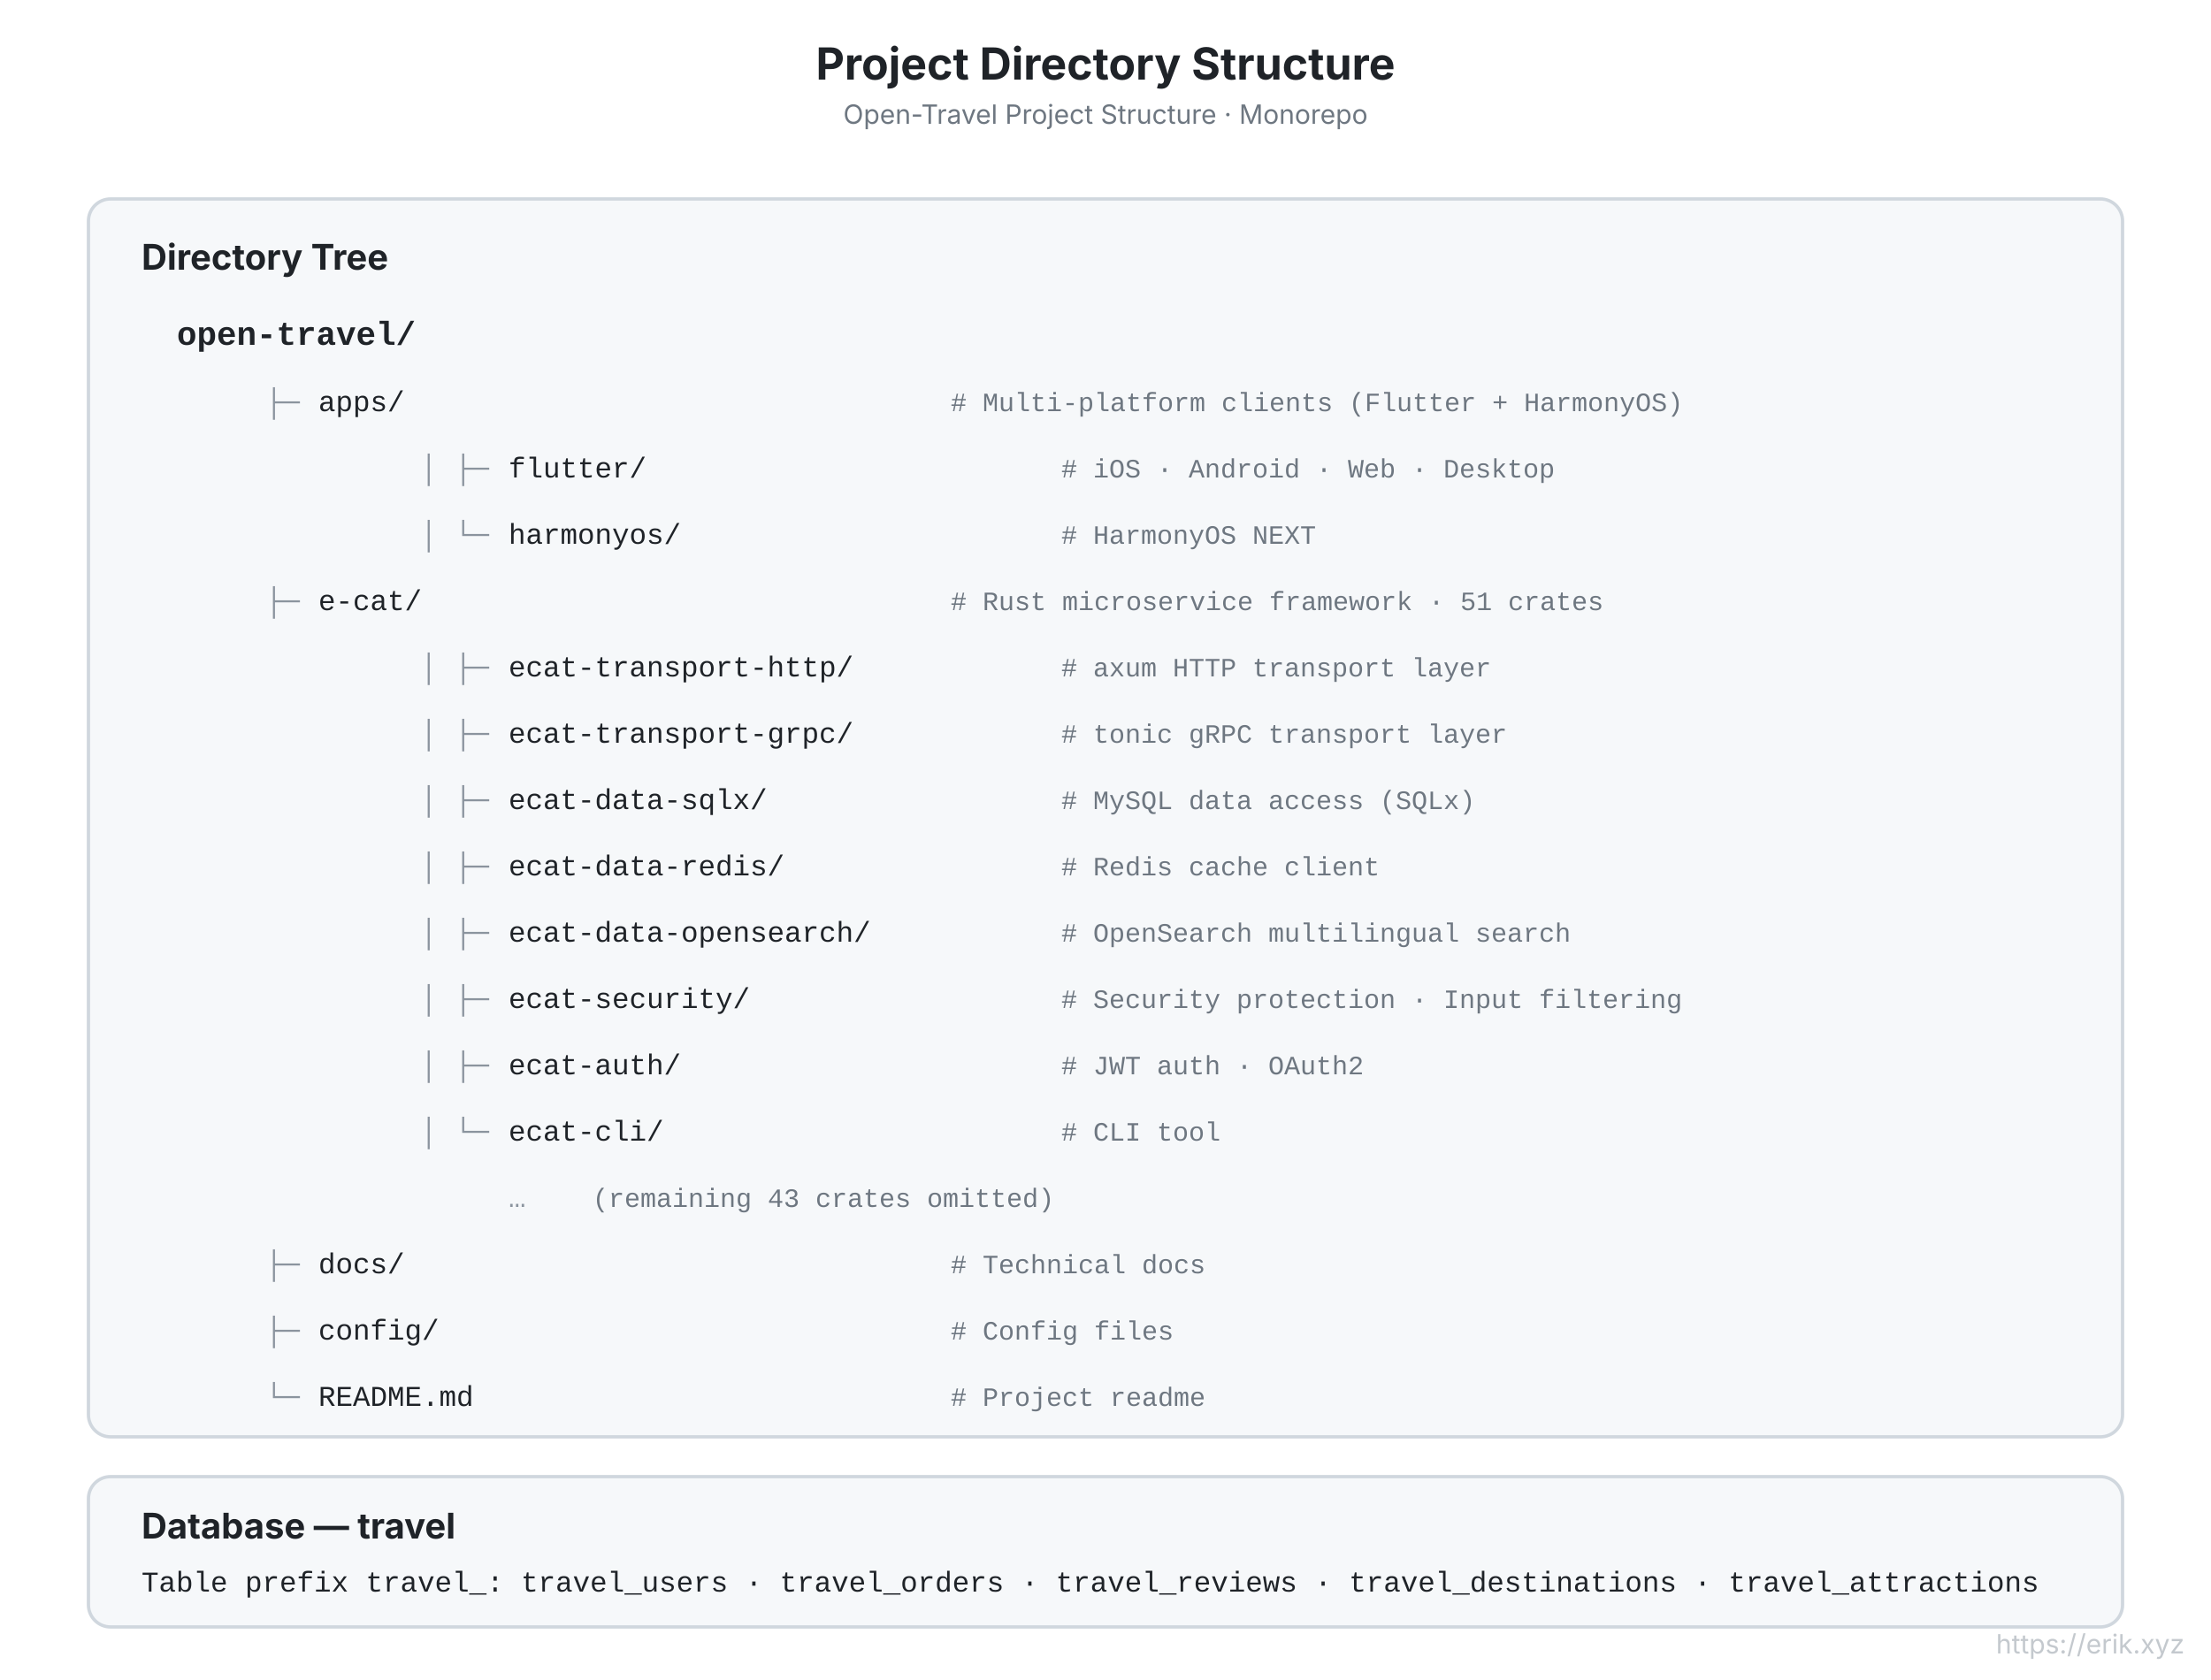
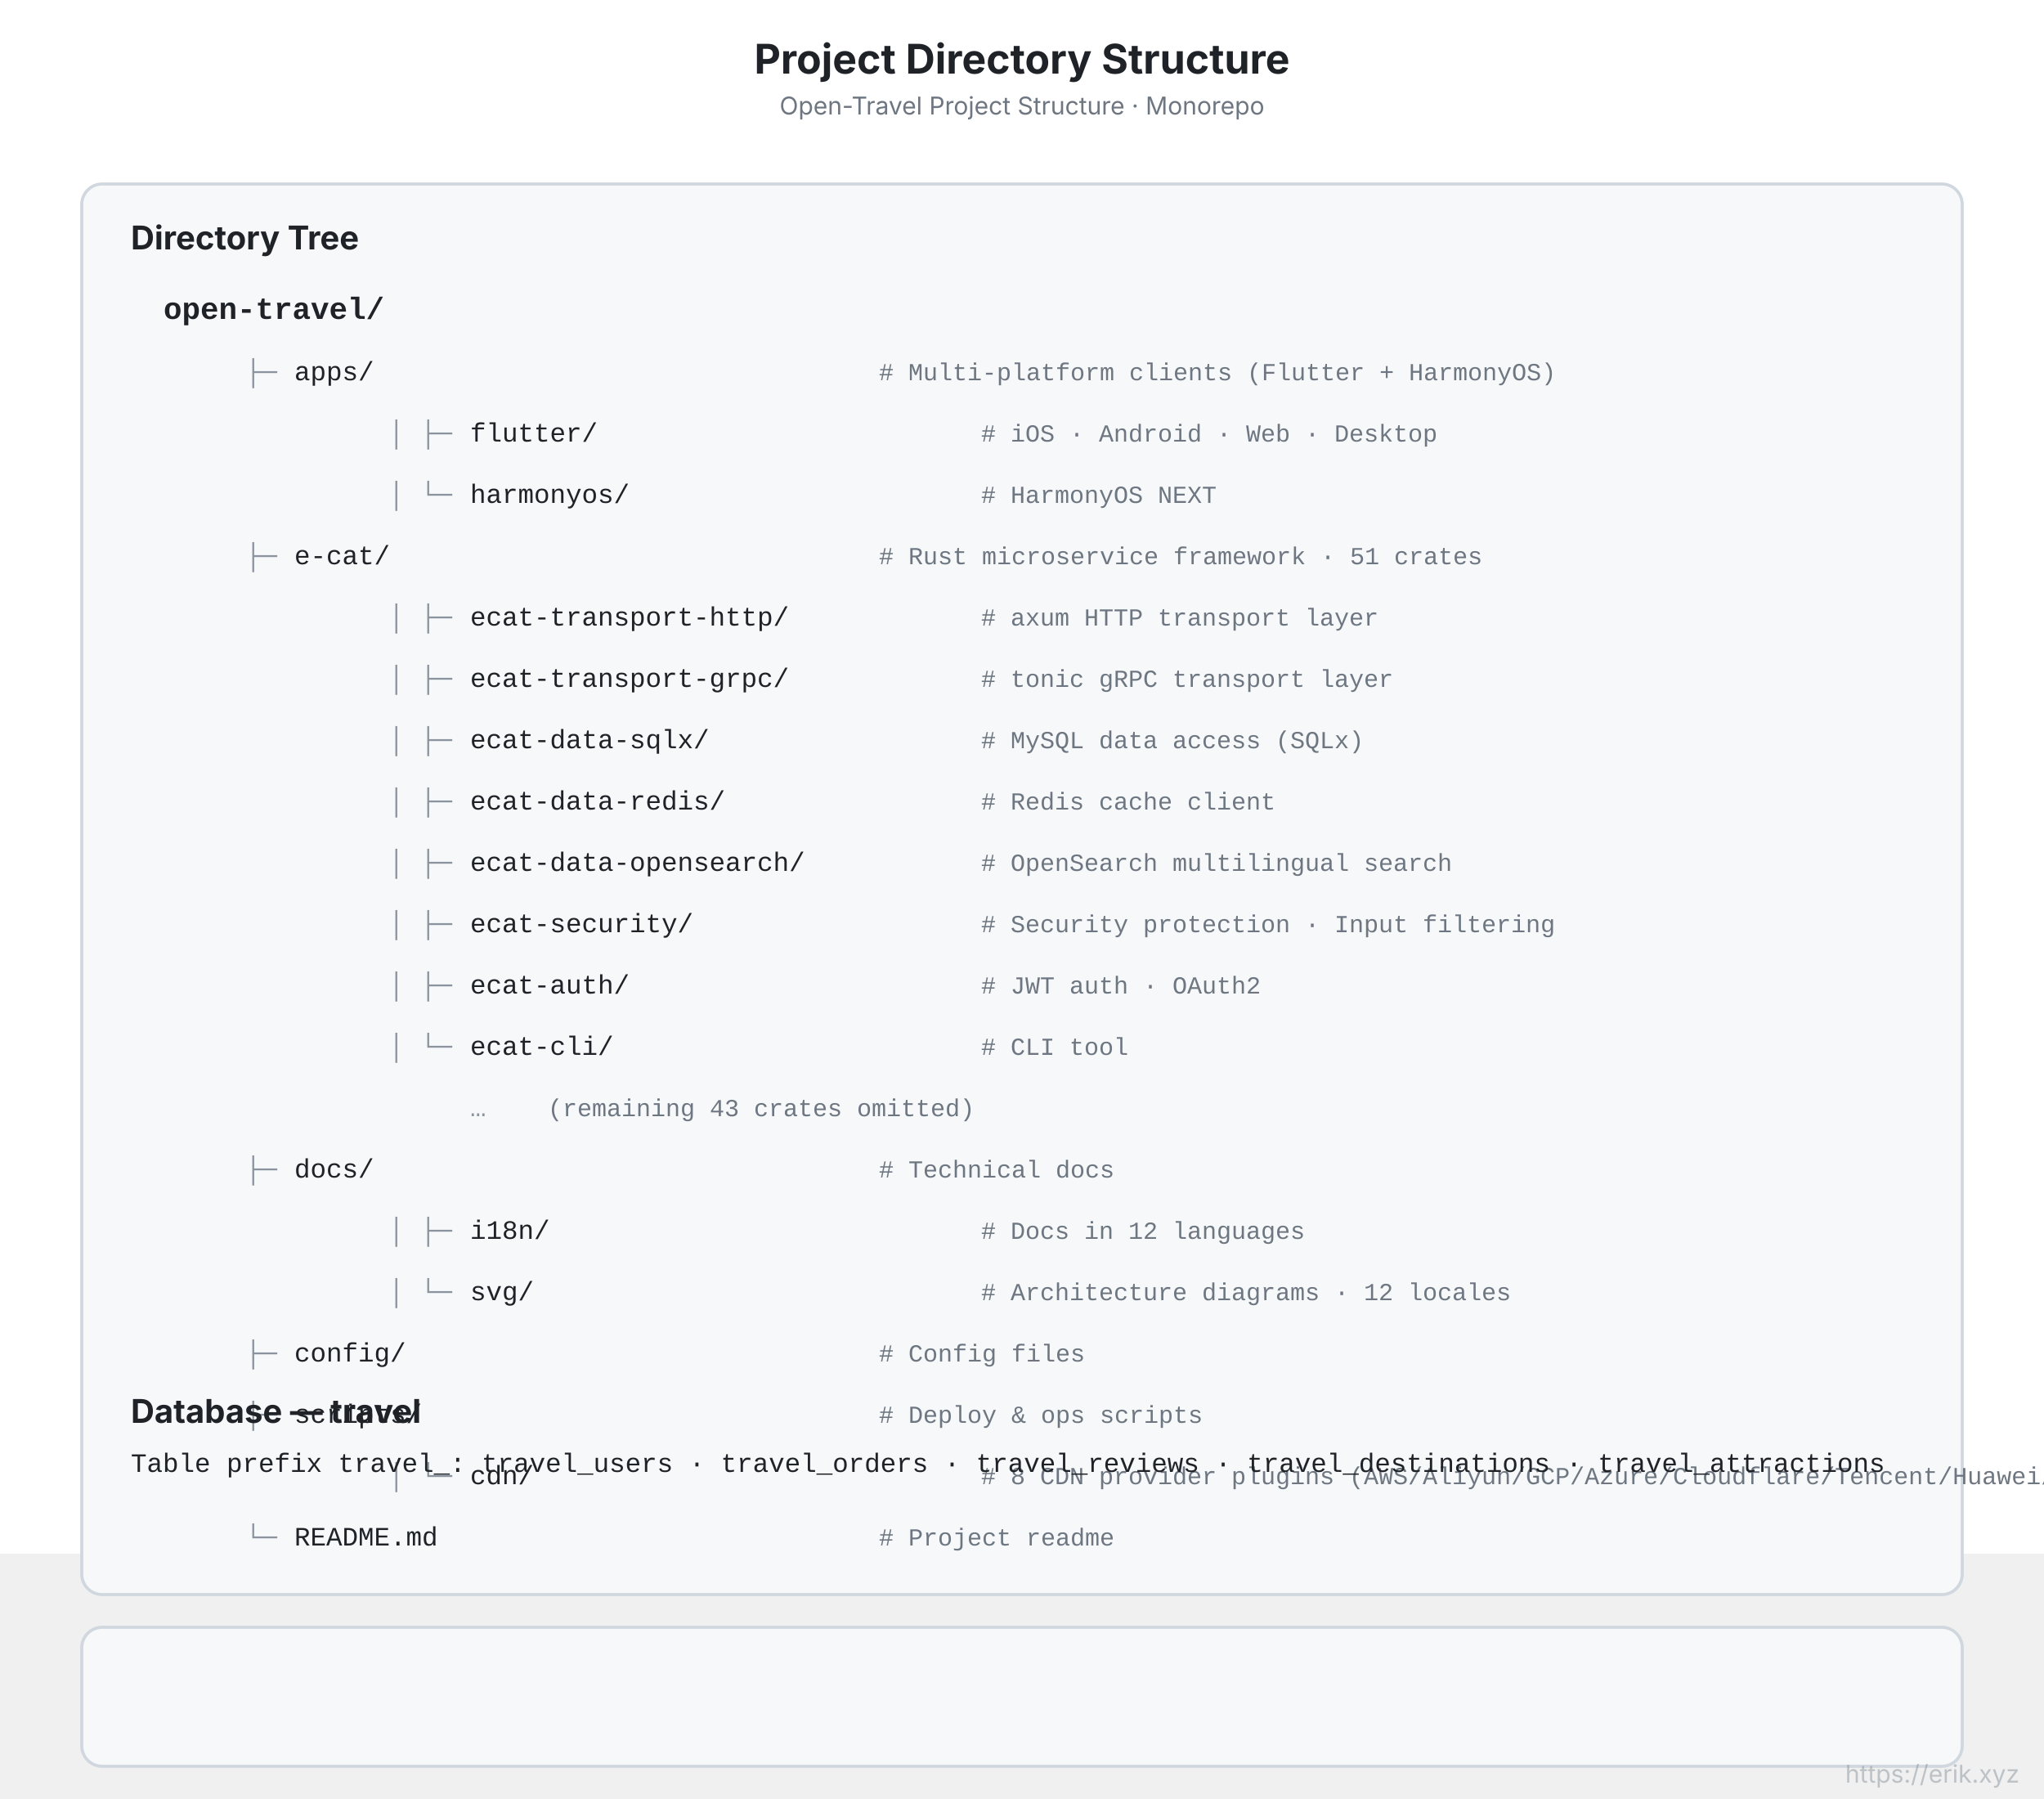
- <svg xmlns="http://www.w3.org/2000/svg" width="1000" height="760" viewBox="0 0 1000 760">
+ <svg xmlns="http://www.w3.org/2000/svg" width="1000" height="880" viewBox="0 0 1000 880">
  <defs>
    <style>
      text { font-family: system-ui, -apple-system, 'Segoe UI', sans-serif; }
      .t-title { font-size: 20px; font-weight: 700; fill: #1f2328; }
      .t-sub  { font-size: 12px; fill: #6e7781; }
      .t-h    { font-size: 16px; font-weight: 700; fill: #1f2328; }
      .t-mono-root { font-family: ui-monospace, 'SF Mono', Consolas, 'Liberation Mono', monospace; font-size: 15px; font-weight: 700; fill: #1f2328; }
      .t-mono { font-family: ui-monospace, 'SF Mono', Consolas, 'Liberation Mono', monospace; font-size: 13px; fill: #1f2328; }
      .t-mono-branch { font-family: ui-monospace, 'SF Mono', Consolas, 'Liberation Mono', monospace; font-size: 13px; fill: #8b949e; }
      .t-cmt { font-family: ui-monospace, 'SF Mono', Consolas, 'Liberation Mono', monospace; font-size: 12px; fill: #6e7781; }
      .t-db  { font-family: ui-monospace, 'SF Mono', Consolas, 'Liberation Mono', monospace; font-size: 13px; fill: #1f2328; }
      .panel { fill: #f6f8fa; stroke: #d0d7de; stroke-width: 1.5; rx: 10; }
    </style>
  </defs>
  <rect width="1000" height="760" fill="#ffffff" />
  <text x="500" y="36" text-anchor="middle" class="t-title">Project Directory Structure</text>
  <text x="500" y="56" text-anchor="middle" class="t-sub">Open-Travel Project Structure · Monorepo</text>
-   <rect x="40" y="90" width="920" height="560" class="panel" />
+   <rect x="40" y="90" width="920" height="690" class="panel" />
  <text x="64" y="122" class="t-h">Directory Tree</text>
  <text x="80" y="156" class="t-mono-root">open-travel/</text>
  <text x="120" y="186" class="t-mono-branch">├─ </text>
  <text x="144" y="186" class="t-mono">apps/</text>
  <text x="430" y="186" class="t-cmt"># Multi-platform clients (Flutter + HarmonyOS)</text>
  <text x="190" y="216" class="t-mono-branch">│  ├─ </text>
  <text x="230" y="216" class="t-mono">flutter/</text>
  <text x="480" y="216" class="t-cmt"># iOS · Android · Web · Desktop</text>
  <text x="190" y="246" class="t-mono-branch">│  └─ </text>
  <text x="230" y="246" class="t-mono">harmonyos/</text>
  <text x="480" y="246" class="t-cmt"># HarmonyOS NEXT</text>
  <text x="120" y="276" class="t-mono-branch">├─ </text>
  <text x="144" y="276" class="t-mono">e-cat/</text>
  <text x="430" y="276" class="t-cmt"># Rust microservice framework · 51 crates</text>
  <text x="190" y="306" class="t-mono-branch">│  ├─ </text>
  <text x="230" y="306" class="t-mono">ecat-transport-http/</text>
  <text x="480" y="306" class="t-cmt"># axum HTTP transport layer</text>
  <text x="190" y="336" class="t-mono-branch">│  ├─ </text>
  <text x="230" y="336" class="t-mono">ecat-transport-grpc/</text>
  <text x="480" y="336" class="t-cmt"># tonic gRPC transport layer</text>
  <text x="190" y="366" class="t-mono-branch">│  ├─ </text>
  <text x="230" y="366" class="t-mono">ecat-data-sqlx/</text>
  <text x="480" y="366" class="t-cmt"># MySQL data access (SQLx)</text>
  <text x="190" y="396" class="t-mono-branch">│  ├─ </text>
  <text x="230" y="396" class="t-mono">ecat-data-redis/</text>
  <text x="480" y="396" class="t-cmt"># Redis cache client</text>
  <text x="190" y="426" class="t-mono-branch">│  ├─ </text>
  <text x="230" y="426" class="t-mono">ecat-data-opensearch/</text>
  <text x="480" y="426" class="t-cmt"># OpenSearch multilingual search</text>
  <text x="190" y="456" class="t-mono-branch">│  ├─ </text>
  <text x="230" y="456" class="t-mono">ecat-security/</text>
  <text x="480" y="456" class="t-cmt"># Security protection · Input filtering</text>
  <text x="190" y="486" class="t-mono-branch">│  ├─ </text>
  <text x="230" y="486" class="t-mono">ecat-auth/</text>
  <text x="480" y="486" class="t-cmt"># JWT auth · OAuth2</text>
  <text x="190" y="516" class="t-mono-branch">│  └─ </text>
  <text x="230" y="516" class="t-mono">ecat-cli/</text>
  <text x="480" y="516" class="t-cmt"># CLI tool</text>
  <text x="230" y="546" class="t-mono-branch">… </text>
  <text x="268" y="546" class="t-cmt">(remaining 43 crates omitted)</text>
  <text x="120" y="576" class="t-mono-branch">├─ </text>
  <text x="144" y="576" class="t-mono">docs/</text>
  <text x="430" y="576" class="t-cmt"># Technical docs</text>
-   <text x="120" y="606" class="t-mono-branch">├─ </text>
-   <text x="144" y="606" class="t-mono">config/</text>
-   <text x="430" y="606" class="t-cmt"># Config files</text>
-   <text x="120" y="636" class="t-mono-branch">└─ </text>
-   <text x="144" y="636" class="t-mono">README.md</text>
-   <text x="430" y="636" class="t-cmt"># Project readme</text>
-   <rect x="40" y="668" width="920" height="68" class="panel" />
+   <text x="190" y="606" class="t-mono-branch">│  ├─ </text>
+   <text x="230" y="606" class="t-mono">i18n/</text>
+   <text x="480" y="606" class="t-cmt"># Docs in 12 languages</text>
+   <text x="190" y="636" class="t-mono-branch">│  └─ </text>
+   <text x="230" y="636" class="t-mono">svg/</text>
+   <text x="480" y="636" class="t-cmt"># Architecture diagrams · 12 locales</text>
+   <text x="120" y="666" class="t-mono-branch">├─ </text>
+   <text x="144" y="666" class="t-mono">config/</text>
+   <text x="430" y="666" class="t-cmt"># Config files</text>
+   <text x="120" y="696" class="t-mono-branch">├─ </text>
+   <text x="144" y="696" class="t-mono">scripts/</text>
+   <text x="430" y="696" class="t-cmt"># Deploy &amp; ops scripts</text>
+   <text x="190" y="726" class="t-mono-branch">│  └─ </text>
+   <text x="230" y="726" class="t-mono">cdn/</text>
+   <text x="480" y="726" class="t-cmt"># 8 CDN provider plugins (AWS/Aliyun/GCP/Azure/Cloudflare/Tencent/Huawei/Bunny)</text>
+   <text x="120" y="756" class="t-mono-branch">└─ </text>
+   <text x="144" y="756" class="t-mono">README.md</text>
+   <text x="430" y="756" class="t-cmt"># Project readme</text>
+   <rect x="40" y="796" width="920" height="68" class="panel" />
  <text x="64" y="696" class="t-h">Database — travel</text>
  <text x="64" y="720" class="t-db">Table prefix travel_: travel_users · travel_orders · travel_reviews · travel_destinations · travel_attractions</text>
-   <text x="988" y="748" text-anchor="end" font-size="12" fill="#8b949e" fill-opacity="0.5" font-family="system-ui, -apple-system, 'Segoe UI', sans-serif">https://erik.xyz</text>
+   <text x="988" y="872" text-anchor="end" font-size="12" fill="#8b949e" fill-opacity="0.5" font-family="system-ui, -apple-system, 'Segoe UI', sans-serif">https://erik.xyz</text>
</svg>
